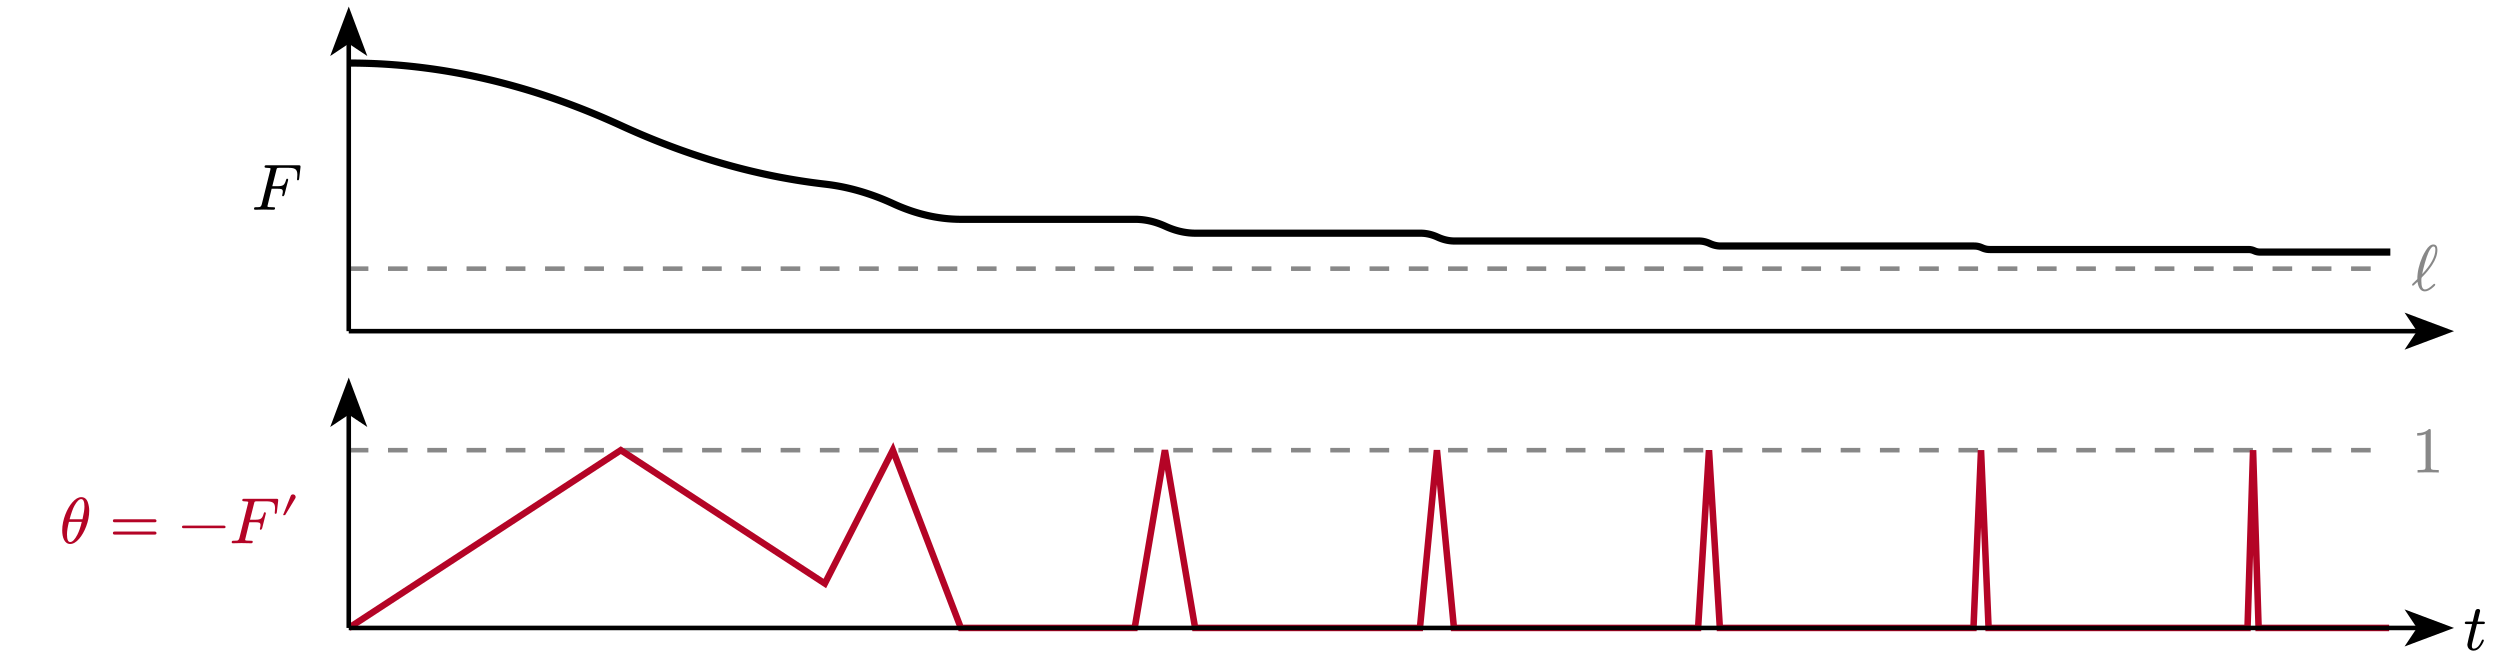
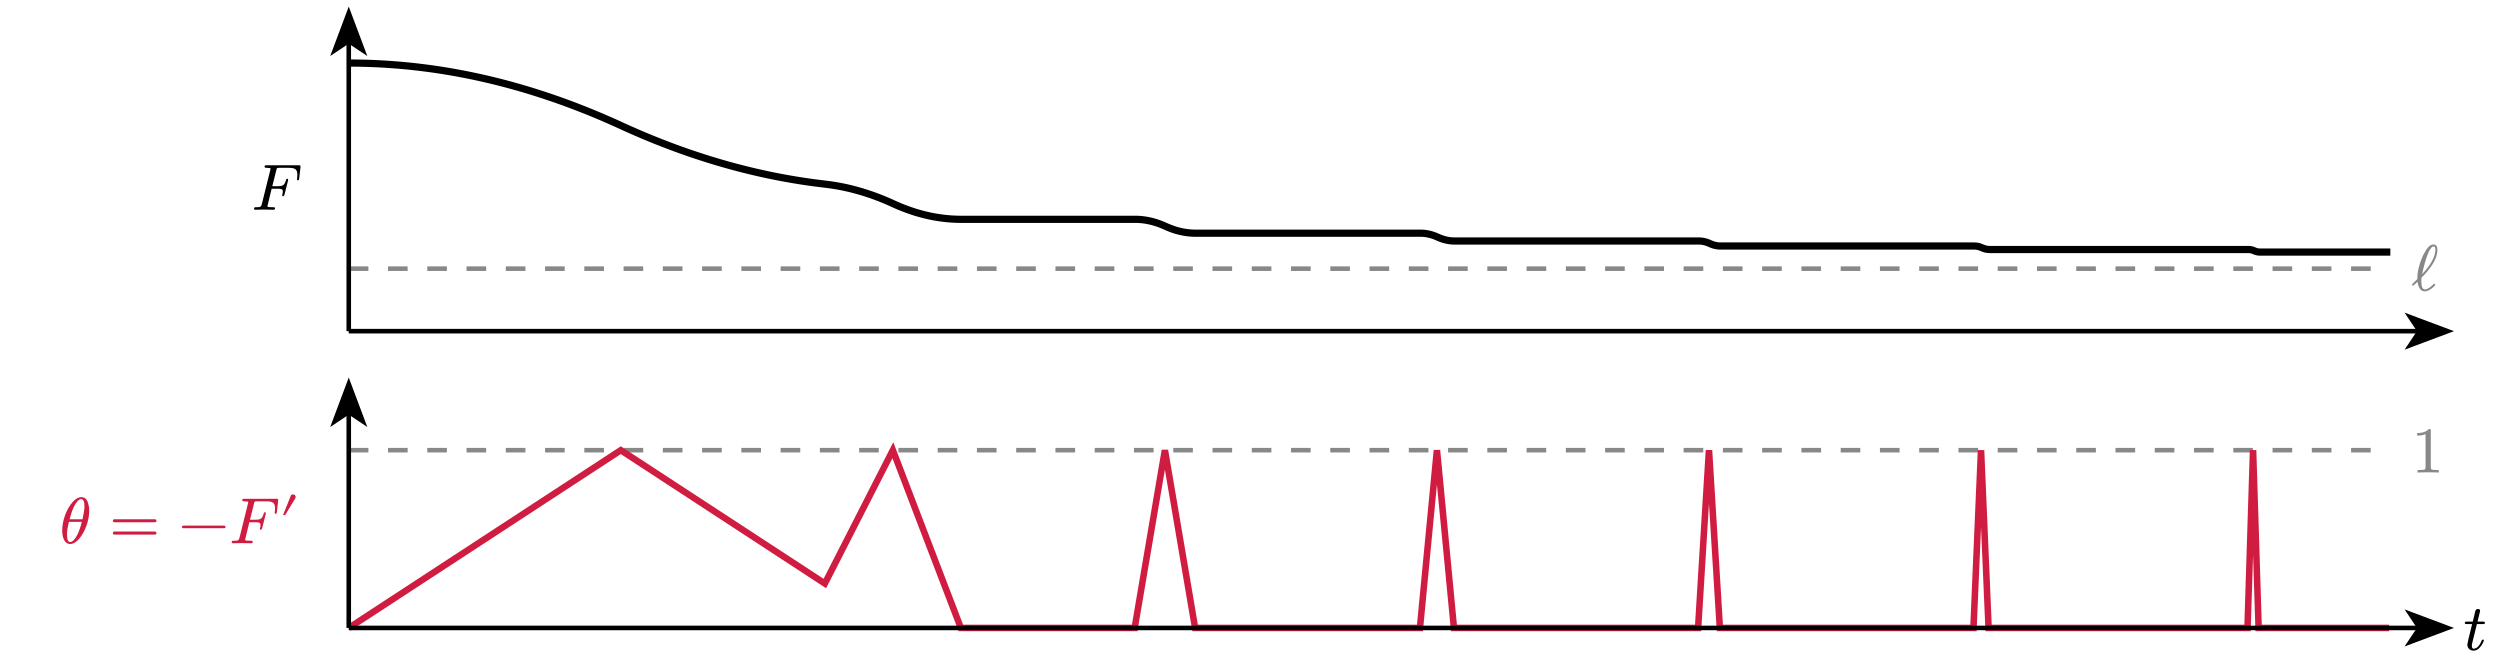
<svg xmlns="http://www.w3.org/2000/svg" xmlns:xlink="http://www.w3.org/1999/xlink" viewBox="0 0 382.057 101.434" width="382.057pt" height="101.434pt">
  <g transform="translate(2 2)">
    <path fill="none" stroke="#888888" stroke-width="0.7" stroke-linecap="butt" stroke-linejoin="miter" stroke-miterlimit="4" stroke-dashoffset="0" stroke-dasharray="3 3" transform="translate(51.29778 39.05798)" d="M 0 0h 311.811" />
    <path fill="none" transform="translate(363.1088 32.1814)" d="M 0 0h 11.063v 13.753h -11.063v -13.753Z " />
    <g transform="translate(363.1088 32.1814)">
      <g transform="matrix(1 0 0 -1 3.401575 10.23157)">
        <use xlink:href="#g390B1C0C688FA195B51CB55E917A3CC5" x="0" y="0" fill="#888888" fill-rule="nonzero" />
      </g>
    </g>
    <path fill="none" stroke="#000000" stroke-width="1.1" stroke-linecap="butt" stroke-linejoin="miter" stroke-miterlimit="4" transform="translate(51.29778 7.634723)" d="M 0 0l 0.208 0l 0.208 0.001l 0.208 0.001l 0.208 0.002l 0.208 0.002l 0.208 0.003l 0.208 0.003l 0.208 0.004l 0.208 0.004l 0.208 0.005l 0.208 0.005l 0.208 0.005l 0.208 0.006l 0.208 0.006l 0.208 0.007l 0.208 0.007l 0.208 0.008l 0.208 0.008l 0.208 0.009l 0.208 0.009l 0.208 0.01l 0.208 0.01l 0.208 0.011l 0.208 0.011l 0.208 0.012l 0.208 0.012l 0.208 0.013l 0.208 0.013l 0.208 0.014l 0.208 0.014l 0.208 0.015l 0.208 0.015l 0.208 0.016l 0.208 0.016l 0.208 0.016l 0.208 0.017l 0.208 0.017l 0.208 0.018l 0.208 0.018l 0.208 0.019l 0.208 0.019l 0.208 0.02l 0.208 0.02l 0.208 0.021l 0.208 0.021l 0.208 0.022l 0.208 0.022l 0.208 0.023l 0.208 0.023l 0.208 0.024l 0.208 0.024l 0.208 0.025l 0.208 0.025l 0.208 0.026l 0.208 0.026l 0.208 0.027l 0.208 0.027l 0.208 0.027l 0.208 0.028l 0.208 0.028l 0.208 0.029l 0.208 0.029l 0.208 0.03l 0.208 0.03l 0.208 0.031l 0.208 0.031l 0.208 0.032l 0.208 0.032l 0.208 0.033l 0.208 0.033l 0.208 0.034l 0.208 0.034l 0.208 0.035l 0.208 0.035l 0.208 0.036l 0.208 0.036l 0.208 0.037l 0.208 0.037l 0.208 0.037l 0.208 0.038l 0.208 0.038l 0.208 0.039l 0.208 0.039l 0.208 0.04l 0.208 0.04l 0.208 0.041l 0.208 0.041l 0.208 0.042l 0.208 0.042l 0.208 0.043l 0.208 0.043l 0.208 0.044l 0.208 0.044l 0.208 0.045l 0.208 0.045l 0.208 0.046l 0.208 0.046l 0.208 0.047l 0.208 0.047l 0.208 0.048l 0.208 0.048l 0.208 0.048l 0.208 0.049l 0.208 0.049l 0.208 0.05l 0.208 0.05l 0.208 0.051l 0.208 0.051l 0.208 0.052l 0.208 0.052l 0.208 0.053l 0.208 0.053l 0.208 0.054l 0.208 0.054l 0.208 0.055l 0.208 0.055l 0.208 0.056l 0.208 0.056l 0.208 0.057l 0.208 0.057l 0.208 0.058l 0.208 0.058l 0.208 0.059l 0.208 0.059l 0.208 0.059l 0.208 0.06l 0.208 0.06l 0.208 0.061l 0.208 0.061l 0.208 0.062l 0.208 0.062l 0.208 0.063l 0.208 0.063l 0.208 0.064l 0.208 0.064l 0.208 0.065l 0.208 0.065l 0.208 0.066l 0.208 0.066l 0.208 0.067l 0.208 0.067l 0.208 0.068l 0.208 0.068l 0.208 0.069l 0.208 0.069l 0.208 0.069l 0.208 0.07l 0.208 0.07l 0.208 0.071l 0.208 0.071l 0.208 0.072l 0.208 0.072l 0.208 0.073l 0.208 0.073l 0.208 0.074l 0.208 0.074l 0.208 0.075l 0.208 0.075l 0.208 0.076l 0.208 0.076l 0.208 0.077l 0.208 0.077l 0.208 0.078l 0.208 0.078l 0.208 0.079l 0.208 0.079l 0.208 0.08l 0.208 0.08l 0.208 0.08l 0.208 0.081l 0.208 0.081l 0.208 0.082l 0.208 0.082l 0.208 0.083l 0.208 0.083l 0.208 0.084l 0.208 0.084l 0.208 0.085l 0.208 0.085l 0.208 0.086l 0.208 0.086l 0.208 0.087l 0.208 0.087l 0.208 0.088l 0.208 0.088l 0.208 0.089l 0.208 0.089l 0.208 0.09l 0.208 0.09l 0.208 0.091l 0.208 0.091l 0.208 0.091l 0.208 0.092l 0.208 0.092l 0.208 0.093l 0.208 0.093l 0.208 0.094l 0.208 0.094l 0.208 0.095l 0.208 0.095l 0.208 0.095l 0.208 0.095l 0.208 0.094l 0.208 0.094l 0.208 0.093l 0.208 0.093l 0.208 0.092l 0.208 0.092l 0.208 0.091l 0.208 0.091l 0.208 0.091l 0.208 0.09l 0.208 0.09l 0.208 0.089l 0.208 0.089l 0.208 0.088l 0.208 0.088l 0.208 0.087l 0.208 0.087l 0.208 0.086l 0.208 0.086l 0.208 0.085l 0.208 0.085l 0.208 0.084l 0.208 0.084l 0.208 0.083l 0.208 0.083l 0.208 0.082l 0.208 0.082l 0.208 0.081l 0.208 0.081l 0.208 0.08l 0.208 0.08l 0.208 0.08l 0.208 0.079l 0.208 0.079l 0.208 0.078l 0.208 0.078l 0.208 0.077l 0.208 0.077l 0.208 0.076l 0.208 0.076l 0.208 0.075l 0.208 0.075l 0.208 0.074l 0.208 0.074l 0.208 0.073l 0.208 0.073l 0.208 0.072l 0.208 0.072l 0.208 0.071l 0.208 0.071l 0.208 0.07l 0.208 0.07l 0.208 0.069l 0.208 0.069l 0.208 0.069l 0.208 0.068l 0.208 0.068l 0.208 0.067l 0.208 0.067l 0.208 0.066l 0.208 0.066l 0.208 0.065l 0.208 0.065l 0.208 0.064l 0.208 0.064l 0.208 0.063l 0.208 0.063l 0.208 0.062l 0.208 0.062l 0.208 0.061l 0.208 0.061l 0.208 0.06l 0.208 0.06l 0.208 0.059l 0.208 0.059l 0.208 0.059l 0.208 0.058l 0.208 0.058l 0.208 0.057l 0.208 0.057l 0.208 0.056l 0.208 0.056l 0.208 0.055l 0.208 0.055l 0.208 0.054l 0.208 0.054l 0.208 0.053l 0.208 0.053l 0.208 0.052l 0.208 0.052l 0.208 0.051l 0.208 0.051l 0.208 0.05l 0.208 0.05l 0.208 0.049l 0.208 0.049l 0.208 0.048l 0.208 0.048l 0.208 0.048l 0.208 0.047l 0.208 0.047l 0.208 0.046l 0.208 0.046l 0.208 0.045l 0.208 0.045l 0.208 0.044l 0.208 0.044l 0.208 0.043l 0.208 0.043l 0.208 0.042l 0.208 0.042l 0.208 0.041l 0.208 0.041l 0.208 0.04l 0.208 0.04l 0.208 0.039l 0.208 0.039l 0.208 0.038l 0.208 0.038l 0.208 0.037l 0.208 0.037l 0.208 0.037l 0.208 0.036l 0.208 0.036l 0.208 0.035l 0.208 0.035l 0.208 0.034l 0.208 0.034l 0.208 0.033l 0.208 0.033l 0.208 0.032l 0.208 0.032l 0.208 0.031l 0.208 0.031l 0.208 0.03l 0.208 0.03l 0.208 0.029l 0.208 0.029l 0.208 0.028l 0.208 0.028l 0.208 0.027l 0.208 0.027l 0.208 0.027l 0.208 0.026l 0.208 0.026l 0.208 0.025l 0.208 0.025l 0.208 0.024l 0.208 0.025l 0.208 0.026l 0.208 0.027l 0.208 0.029l 0.208 0.03l 0.208 0.032l 0.208 0.033l 0.208 0.035l 0.208 0.036l 0.208 0.037l 0.208 0.039l 0.208 0.04l 0.208 0.042l 0.208 0.043l 0.208 0.045l 0.208 0.046l 0.208 0.048l 0.208 0.049l 0.208 0.05l 0.208 0.052l 0.208 0.053l 0.208 0.055l 0.208 0.056l 0.208 0.058l 0.208 0.059l 0.208 0.06l 0.208 0.062l 0.208 0.063l 0.208 0.065l 0.208 0.066l 0.208 0.068l 0.208 0.069l 0.208 0.07l 0.208 0.072l 0.208 0.073l 0.208 0.075l 0.208 0.076l 0.208 0.078l 0.208 0.079l 0.208 0.08l 0.208 0.082l 0.208 0.083l 0.208 0.085l 0.208 0.086l 0.208 0.088l 0.208 0.089l 0.208 0.091l 0.208 0.092l 0.208 0.093l 0.208 0.095l 0.208 0.095l 0.208 0.093l 0.208 0.091l 0.208 0.089l 0.208 0.087l 0.208 0.085l 0.208 0.083l 0.208 0.081l 0.208 0.079l 0.208 0.077l 0.208 0.075l 0.208 0.074l 0.208 0.072l 0.208 0.07l 0.208 0.068l 0.208 0.066l 0.208 0.064l 0.208 0.062l 0.208 0.06l 0.208 0.058l 0.208 0.056l 0.208 0.054l 0.208 0.053l 0.208 0.051l 0.208 0.049l 0.208 0.047l 0.208 0.045l 0.208 0.043l 0.208 0.041l 0.208 0.039l 0.208 0.037l 0.208 0.035l 0.208 0.033l 0.208 0.032l 0.208 0.03l 0.208 0.028l 0.208 0.026l 0.208 0.024l 0.208 0.022l 0.208 0.02l 0.208 0.018l 0.208 0.016l 0.208 0.014l 0.208 0.012l 0.208 0.011l 0.208 0.009l 0.208 0.007l 0.208 0.005l 0.208 0.003l 0.208 0.001h 0.208h 0.208h 0.208h 0.208h 0.208h 0.208h 0.208h 0.208h 0.208h 0.208h 0.208h 0.208h 0.208h 0.208h 0.208h 0.208h 0.208h 0.208h 0.208h 0.208h 0.208h 0.208h 0.208h 0.208h 0.208h 0.208h 0.208h 0.208h 0.208h 0.208h 0.208h 0.208h 0.208h 0.208h 0.208h 0.208h 0.208h 0.208h 0.208h 0.208h 0.208h 0.208h 0.208h 0.208h 0.208h 0.208h 0.208h 0.208h 0.208h 0.208h 0.208h 0.208h 0.208h 0.208h 0.208h 0.208h 0.208h 0.208h 0.208h 0.208h 0.208h 0.208h 0.208h 0.208h 0.208h 0.208h 0.208h 0.208h 0.208h 0.208h 0.208h 0.208h 0.208h 0.208h 0.208h 0.208h 0.208h 0.208h 0.208h 0.208h 0.208h 0.208h 0.208h 0.208h 0.208h 0.208h 0.208h 0.208h 0.208h 0.208h 0.208h 0.208h 0.208h 0.208h 0.208h 0.208h 0.208h 0.208h 0.208h 0.208h 0.208h 0.208h 0.208h 0.208h 0.208h 0.208h 0.208h 0.208h 0.208h 0.208h 0.208h 0.208h 0.208h 0.208h 0.208h 0.208h 0.208h 0.208h 0.208h 0.208h 0.208h 0.208h 0.208h 0.208h 0.208h 0.208h 0.208l 0.208 0l 0.208 0.003l 0.208 0.007l 0.208 0.012l 0.208 0.016l 0.208 0.02l 0.208 0.025l 0.208 0.029l 0.208 0.033l 0.208 0.037l 0.208 0.042l 0.208 0.046l 0.208 0.05l 0.208 0.055l 0.208 0.059l 0.208 0.063l 0.208 0.068l 0.208 0.072l 0.208 0.076l 0.208 0.08l 0.208 0.085l 0.208 0.089l 0.208 0.093l 0.208 0.093l 0.208 0.089l 0.208 0.085l 0.208 0.08l 0.208 0.076l 0.208 0.072l 0.208 0.068l 0.208 0.063l 0.208 0.059l 0.208 0.055l 0.208 0.05l 0.208 0.046l 0.208 0.042l 0.208 0.037l 0.208 0.033l 0.208 0.029l 0.208 0.025l 0.208 0.02l 0.208 0.016l 0.208 0.012l 0.208 0.007l 0.208 0.003l 0.208 0h 0.208h 0.208h 0.208h 0.208h 0.208h 0.208h 0.208h 0.208h 0.208h 0.208h 0.208h 0.208h 0.208h 0.208h 0.208h 0.208h 0.208h 0.208h 0.208h 0.208h 0.208h 0.208h 0.208h 0.208h 0.208h 0.208h 0.208h 0.208h 0.208h 0.208h 0.208h 0.208h 0.208h 0.208h 0.208h 0.208h 0.208h 0.208h 0.208h 0.208h 0.208h 0.208h 0.208h 0.208h 0.208h 0.208h 0.208h 0.208h 0.208h 0.208h 0.208h 0.208h 0.208h 0.208h 0.208h 0.208h 0.208h 0.208h 0.208h 0.208h 0.208h 0.208h 0.208h 0.208h 0.208h 0.208h 0.208h 0.208h 0.208h 0.208h 0.208h 0.208h 0.208h 0.208h 0.208h 0.208h 0.208h 0.208h 0.208h 0.208h 0.208h 0.208h 0.208h 0.208h 0.208h 0.208h 0.208h 0.208h 0.208h 0.208h 0.208h 0.208h 0.208h 0.208h 0.208h 0.208h 0.208h 0.208h 0.208h 0.208h 0.208h 0.208h 0.208h 0.208h 0.208h 0.208h 0.208h 0.208h 0.208h 0.208h 0.208h 0.208h 0.208h 0.208h 0.208h 0.208h 0.208h 0.208h 0.208h 0.208h 0.208h 0.208h 0.208h 0.208h 0.208h 0.208h 0.208h 0.208h 0.208h 0.208h 0.208h 0.208h 0.208h 0.208h 0.208h 0.208h 0.208h 0.208h 0.208h 0.208h 0.208h 0.208h 0.208h 0.208h 0.208h 0.208h 0.208h 0.208h 0.208h 0.208h 0.208h 0.208h 0.208h 0.208h 0.208h 0.208h 0.208h 0.208h 0.208h 0.208h 0.208h 0.208h 0.208h 0.208l 0.208 0.001l 0.208 0.008l 0.208 0.015l 0.208 0.023l 0.208 0.031l 0.208 0.038l 0.208 0.046l 0.208 0.053l 0.208 0.061l 0.208 0.069l 0.208 0.076l 0.208 0.084l 0.208 0.092l 0.208 0.092l 0.208 0.084l 0.208 0.076l 0.208 0.069l 0.208 0.061l 0.208 0.053l 0.208 0.046l 0.208 0.038l 0.208 0.031l 0.208 0.023l 0.208 0.015l 0.208 0.008l 0.208 0.001h 0.208h 0.208h 0.208h 0.208h 0.208h 0.208h 0.208h 0.208h 0.208h 0.208h 0.208h 0.208h 0.208h 0.208h 0.208h 0.208h 0.208h 0.208h 0.208h 0.208h 0.208h 0.208h 0.208h 0.208h 0.208h 0.208h 0.208h 0.208h 0.208h 0.208h 0.208h 0.208h 0.208h 0.208h 0.208h 0.208h 0.208h 0.208h 0.208h 0.208h 0.208h 0.208h 0.208h 0.208h 0.208h 0.208h 0.208h 0.208h 0.208h 0.208h 0.208h 0.208h 0.208h 0.208h 0.208h 0.208h 0.208h 0.208h 0.208h 0.208h 0.208h 0.208h 0.208h 0.208h 0.208h 0.208h 0.208h 0.208h 0.208h 0.208h 0.208h 0.208h 0.208h 0.208h 0.208h 0.208h 0.208h 0.208h 0.208h 0.208h 0.208h 0.208h 0.208h 0.208h 0.208h 0.208h 0.208h 0.208h 0.208h 0.208h 0.208h 0.208h 0.208h 0.208h 0.208h 0.208h 0.208h 0.208h 0.208h 0.208h 0.208h 0.208h 0.208h 0.208h 0.208h 0.208h 0.208h 0.208h 0.208h 0.208h 0.208h 0.208h 0.208h 0.208h 0.208h 0.208h 0.208h 0.208h 0.208h 0.208h 0.208h 0.208h 0.208h 0.208h 0.208h 0.208h 0.208h 0.208h 0.208h 0.208h 0.208h 0.208h 0.208h 0.208h 0.208h 0.208h 0.208h 0.208h 0.208h 0.208h 0.208h 0.208h 0.208h 0.208h 0.208h 0.208h 0.208h 0.208h 0.208h 0.208h 0.208h 0.208h 0.208h 0.208h 0.208h 0.208h 0.208h 0.208h 0.208h 0.208h 0.208h 0.208h 0.208h 0.208h 0.208h 0.208h 0.208h 0.208h 0.208h 0.208h 0.208h 0.208h 0.208h 0.208h 0.208h 0.208h 0.208h 0.208h 0.208l 0.208 0.006l 0.208 0.018l 0.208 0.03l 0.208 0.042l 0.208 0.054l 0.208 0.066l 0.208 0.078l 0.208 0.09l 0.208 0.09l 0.208 0.078l 0.208 0.066l 0.208 0.054l 0.208 0.042l 0.208 0.03l 0.208 0.018l 0.208 0.006h 0.208h 0.208h 0.208h 0.208h 0.208h 0.208h 0.208h 0.208h 0.208h 0.208h 0.208h 0.208h 0.208h 0.208h 0.208h 0.208h 0.208h 0.208h 0.208h 0.208h 0.208h 0.208h 0.208h 0.208h 0.208h 0.208h 0.208h 0.208h 0.208h 0.208h 0.208h 0.208h 0.208h 0.208h 0.208h 0.208h 0.208h 0.208h 0.208h 0.208h 0.208h 0.208h 0.208h 0.208h 0.208h 0.208h 0.208h 0.208h 0.208h 0.208h 0.208h 0.208h 0.208h 0.208h 0.208h 0.208h 0.208h 0.208h 0.208h 0.208h 0.208h 0.208h 0.208h 0.208h 0.208h 0.208h 0.208h 0.208h 0.208h 0.208h 0.208h 0.208h 0.208h 0.208h 0.208h 0.208h 0.208h 0.208h 0.208h 0.208h 0.208h 0.208h 0.208h 0.208h 0.208h 0.208h 0.208h 0.208h 0.208h 0.208h 0.208h 0.208h 0.208h 0.208h 0.208h 0.208h 0.208h 0.208h 0.208h 0.208h 0.208h 0.208h 0.208h 0.208h 0.208h 0.208h 0.208h 0.208h 0.208h 0.208h 0.208h 0.208h 0.208h 0.208h 0.208h 0.208h 0.208h 0.208h 0.208h 0.208h 0.208h 0.208h 0.208h 0.208h 0.208h 0.208h 0.208h 0.208h 0.208h 0.208h 0.208h 0.208h 0.208h 0.208h 0.208h 0.208h 0.208h 0.208h 0.208h 0.208h 0.208h 0.208h 0.208h 0.208h 0.208h 0.208h 0.208h 0.208h 0.208h 0.208h 0.208h 0.208h 0.208h 0.208h 0.208h 0.208h 0.208h 0.208h 0.208h 0.208h 0.208h 0.208h 0.208h 0.208h 0.208h 0.208h 0.208h 0.208h 0.208h 0.208h 0.208h 0.208h 0.208h 0.208h 0.208h 0.208h 0.208h 0.208h 0.208h 0.208h 0.208h 0.208h 0.208h 0.208h 0.208h 0.208l 0.208 0.003l 0.208 0.018l 0.208 0.035l 0.208 0.053l 0.208 0.07l 0.208 0.087l 0.208 0.087l 0.208 0.07l 0.208 0.053l 0.208 0.035l 0.208 0.018l 0.208 0.003h 0.208h 0.208h 0.208h 0.208h 0.208h 0.208h 0.208h 0.208h 0.208h 0.208h 0.208h 0.208h 0.208h 0.208h 0.208h 0.208h 0.208h 0.208h 0.208h 0.208h 0.208h 0.208h 0.208h 0.208h 0.208h 0.208h 0.208h 0.208h 0.208h 0.208h 0.208h 0.208h 0.208h 0.208h 0.208h 0.208h 0.208h 0.208h 0.208h 0.208h 0.208h 0.208h 0.208h 0.208h 0.208h 0.208h 0.208h 0.208h 0.208h 0.208h 0.208h 0.208h 0.208h 0.208h 0.208h 0.208h 0.208h 0.208h 0.208h 0.208h 0.208h 0.208h 0.208h 0.208h 0.208h 0.208h 0.208h 0.208h 0.208h 0.208h 0.208h 0.208h 0.208h 0.208h 0.208h 0.208h 0.208h 0.208h 0.208h 0.208h 0.208h 0.208h 0.208h 0.208h 0.208h 0.208h 0.208h 0.208h 0.208h 0.208h 0.208h 0.208h 0.208h 0.208h 0.208h 0.208h 0.208h 0.208h 0.208h 0.208h 0.208h 0.208h 0.208h 0.208h 0.208h 0.208h 0.208h 0.208h 0.208h 0.208h 0.208h 0.208h 0.208h 0.208h 0.208h 0.208h 0.208h 0.208h 0.208h 0.208h 0.208h 0.208h 0.208h 0.208h 0.208h 0.208h 0.208h 0.208h 0.208h 0.208h 0.208h 0.208h 0.208h 0.208h 0.208h 0.208h 0.208h 0.208h 0.208h 0.208h 0.208h 0.208h 0.208h 0.208h 0.208h 0.208h 0.208h 0.208h 0.208h 0.208h 0.208h 0.208h 0.208h 0.208h 0.208h 0.208h 0.208h 0.208h 0.208h 0.208h 0.208h 0.208h 0.208h 0.208h 0.208h 0.208h 0.208h 0.208h 0.208h 0.208h 0.208h 0.208h 0.208h 0.208h 0.208h 0.208h 0.208h 0.208h 0.208h 0.208h 0.208h 0.208h 0.208h 0.208h 0.208h 0.208h 0.208h 0.208h 0.208l 0.208 0l 0.208 0.014l 0.208 0.037l 0.208 0.06l 0.208 0.084l 0.208 0.084l 0.208 0.06l 0.208 0.037l 0.208 0.014l 0.208 0h 0.208h 0.208h 0.208h 0.208h 0.208h 0.208h 0.208h 0.208h 0.208h 0.208h 0.208h 0.208h 0.208h 0.208h 0.208h 0.208h 0.208h 0.208h 0.208h 0.208h 0.208h 0.208h 0.208h 0.208h 0.208h 0.208h 0.208h 0.208h 0.208h 0.208h 0.208h 0.208h 0.208h 0.208h 0.208h 0.208h 0.208h 0.208h 0.208h 0.208h 0.208h 0.208h 0.208h 0.208h 0.208h 0.208h 0.208h 0.208h 0.208h 0.208h 0.208h 0.208h 0.208h 0.208h 0.208h 0.208h 0.208h 0.208h 0.208h 0.208h 0.208h 0.208h 0.208h 0.208h 0.208h 0.208h 0.208h 0.208h 0.208h 0.208h 0.208h 0.208h 0.208h 0.208h 0.208h 0.208h 0.208h 0.208h 0.208h 0.208h 0.208h 0.208h 0.208h 0.208h 0.208h 0.208h 0.208h 0.208h 0.208h 0.208h 0.208h 0.208h 0.208h 0.208h 0.208" />
    <path fill="none" transform="translate(29.35456 16.13938)" d="M 0 0h 21.943v 21.003h -21.943v -21.003Z " />
    <g transform="translate(29.35456 16.13938)">
      <g transform="matrix(1 0 0 -1 7.086614 13.91661)">
        <use xlink:href="#g4A04A89222FE1458FDC97F586BC23037" x="0" y="0" fill="#000000" fill-rule="nonzero" />
      </g>
    </g>
    <path fill="none" stroke="#000000" stroke-width="0.7" stroke-linecap="butt" stroke-linejoin="miter" stroke-miterlimit="4" transform="translate(51.29778 48.6095)" d="M 0 0h 316.484" />
    <path fill="#000000" fill-rule="nonzero" stroke="#000000" stroke-width="0.7" stroke-linecap="butt" stroke-linejoin="miter" stroke-miterlimit="4" transform="translate(366.364 46.48351)" d="M 0 0m 5.669 2.126l -5.669 -2.126l 1.417 2.126l -1.417 2.126l 5.669 -2.126Z " />
    <path fill="none" stroke="#000000" stroke-width="0.7" stroke-linecap="butt" stroke-linejoin="miter" stroke-miterlimit="4" transform="translate(51.29778 4.251969)" d="M 0 0m 0 44.358v -44.358" />
    <path fill="#000000" fill-rule="nonzero" stroke="#000000" stroke-width="0.7" stroke-linecap="butt" stroke-linejoin="miter" stroke-miterlimit="4" transform="translate(49.1718)" d="M 0 0m 2.126 0l -2.126 5.669l 2.126 -1.417l 2.126 1.417l -2.126 -5.669Z " />
    <path fill="none" stroke="#888888" stroke-width="0.7" stroke-linecap="butt" stroke-linejoin="miter" stroke-miterlimit="4" stroke-dashoffset="0" stroke-dasharray="3 3" transform="translate(51.29778 66.79848)" d="M 0 0h 311.811" />
    <path fill="none" transform="translate(363.1088 59.9819)" d="M 0 0h 11.803v 13.633h -11.803v -13.633Z " />
    <g transform="translate(363.1088 59.9819)">
      <g transform="matrix(1 0 0 -1 3.401575 10.23157)">
        <use xlink:href="#g9895E63CDB1310374A05B4A6DB38230" x="0" y="0" fill="#888888" fill-rule="nonzero" />
      </g>
    </g>
-     <path fill="none" stroke="#b40426" stroke-width="1" stroke-linecap="butt" stroke-linejoin="miter" stroke-miterlimit="4" transform="translate(51.29778 66.79848)" d="M 0 0m 0 27.165l 41.575 -27.165l 31.181 20.374l 10.394 -20.374l 10.394 27.165h 26.562l 4.619 -27.165l 4.619 27.165h 34.357l 2.598 -27.165l 2.598 27.165h 37.313l 1.663 -27.165l 1.663 27.165l 38.757 0l 1.155 -27.165l 1.155 27.165l 39.571 0l 0.848 -27.165l 0.848 27.165l 19.939 0" />
+     <path fill="none" stroke="#d11c41" stroke-width="1" stroke-linecap="butt" stroke-linejoin="miter" stroke-miterlimit="4" transform="translate(51.29778 66.79848)" d="M 0 0m 0 27.165l 41.575 -27.165l 31.181 20.374l 10.394 -20.374l 10.394 27.165h 26.562l 4.619 -27.165l 4.619 27.165h 34.357l 2.598 -27.165l 2.598 27.165h 37.313l 1.663 -27.165l 1.663 27.165l 38.757 0l 1.155 -27.165l 1.155 27.165l 39.571 0l 0.848 -27.165l 0.848 27.165l 19.939 0" />
    <path fill="none" transform="translate(0 67.108)" d="M 0 0h 51.298v 21.113h -51.298v -21.113Z " />
    <g transform="translate(-1.28e-7 67.108)">
      <g transform="matrix(1 0 0 -1 7.086614 13.91661)">
-         <use xlink:href="#gA97BDF8C4F7FCDDCD0FDB414CDEF3AE3" x="0" y="0" fill="#b40426" fill-rule="nonzero" />
+         <use xlink:href="#gA97BDF8C4F7FCDDCD0FDB414CDEF3AE3" x="0" y="0" fill="#d11c41" fill-rule="nonzero" />
      </g>
      <g transform="matrix(1 0 0 -1 14.69439 13.91661)">
-         <use xlink:href="#gEA5D20C02FB6558DD58B0CB995F31F35" x="0" y="0" fill="#b40426" fill-rule="nonzero" />
+         <use xlink:href="#gEA5D20C02FB6558DD58B0CB995F31F35" x="0" y="0" fill="#d11c41" fill-rule="nonzero" />
      </g>
      <g transform="matrix(1 0 0 -1 25.25217 13.91661)">
-         <use xlink:href="#g48EC85C61AECCF3B4167E1B246144B7" x="0" y="0" fill="#b40426" fill-rule="nonzero" />
+         <use xlink:href="#g48EC85C61AECCF3B4167E1B246144B7" x="0" y="0" fill="#d11c41" fill-rule="nonzero" />
      </g>
      <g transform="matrix(1 0 0 -1 33.03217 13.91661)">
-         <use xlink:href="#g4A04A89222FE1458FDC97F586BC23037" x="0" y="0" fill="#b40426" fill-rule="nonzero" />
+         <use xlink:href="#g4A04A89222FE1458FDC97F586BC23037" x="0" y="0" fill="#d11c41" fill-rule="nonzero" />
      </g>
      <g transform="matrix(1 0 0 -1 40.80217 10.28661)">
-         <use xlink:href="#gBBB1EFE1BD867A598C8B2F2E34A107D7" x="0" y="0" fill="#b40426" fill-rule="nonzero" />
+         <use xlink:href="#gBBB1EFE1BD867A598C8B2F2E34A107D7" x="0" y="0" fill="#d11c41" fill-rule="nonzero" />
      </g>
    </g>
    <path fill="none" stroke="#000000" stroke-width="0.7" stroke-linecap="butt" stroke-linejoin="miter" stroke-miterlimit="4" transform="translate(51.29778 93.96383)" d="M 0 0h 316.484" />
    <path fill="#000000" fill-rule="nonzero" stroke="#000000" stroke-width="0.7" stroke-linecap="butt" stroke-linejoin="miter" stroke-miterlimit="4" transform="translate(366.364 91.83785)" d="M 0 0m 5.669 2.126l -5.669 -2.126l 1.417 2.126l -1.417 2.126l 5.669 -2.126Z " />
    <path fill="none" stroke="#000000" stroke-width="0.7" stroke-linecap="butt" stroke-linejoin="miter" stroke-miterlimit="4" transform="translate(51.29778 60.94488)" d="M 0 0m 0 33.019v -33.019" />
    <path fill="#000000" fill-rule="nonzero" stroke="#000000" stroke-width="0.7" stroke-linecap="butt" stroke-linejoin="miter" stroke-miterlimit="4" transform="translate(49.1718 56.69291)" d="M 0 0m 2.126 0l -2.126 5.669l 2.126 -1.417l 2.126 1.417l -2.126 -5.669Z " />
    <path fill="none" transform="translate(374.4474 90.49383)" d="M 0 0h 3.61v 6.94h -3.61v -6.94Z " />
    <g transform="translate(374.4474 90.49383)">
      <g transform="matrix(1 0 0 -1 0 6.83)">
        <use xlink:href="#gF290E072E71BD7F0A06C01DAC9FC4A3B" x="0" y="0" fill="#000000" fill-rule="nonzero" />
      </g>
    </g>
  </g>
  <defs>
    <symbol id="g390B1C0C688FA195B51CB55E917A3CC5" overflow="visible">
      <path d="M 0 0m 3.17 3.92c 0.54 0.81 0.81 1.59 0.81 2.32c 0 0.54 -0.21 0.81 -0.62 0.81c -0.39 0 -0.76 -0.29 -1.13 -0.88c -0.23 -0.37 -0.41 -0.7 -0.54 -1c -0.52 -1.19 -0.78 -2.33 -0.78 -3.41l -0.74 -0.72c -0.04 -0.05 -0.06 -0.09 -0.06 -0.12c 0 -0.11 0.05 -0.17 0.16 -0.17c 0.04 0 0.26 0.2 0.67 0.6c 0.14 -0.98 0.52 -1.47 1.13 -1.47c 0.37 0 0.82 0.23 1.34 0.7c 0.16 0.14 0.24 0.24 0.24 0.3c 0 0.11 -0.05 0.16 -0.16 0.16c -0.03 0 -0.08 -0.03 -0.15 -0.1c -0.52 -0.51 -0.94 -0.76 -1.25 -0.76c -0.37 0 -0.56 0.41 -0.56 1.24c 0 0.6 -0.01 0.53 0.25 0.79c 0.49 0.49 0.96 1.06 1.39 1.71Z m 0.2 2.83c 0.2 0 0.3 -0.16 0.3 -0.47c 0 -1.07 -0.67 -2.32 -2.02 -3.76c 0.14 0.79 0.64 2.63 0.97 3.33c 0.29 0.6 0.54 0.9 0.75 0.9Z " />
    </symbol>
    <symbol id="g4A04A89222FE1458FDC97F586BC23037" overflow="visible">
      <path d="M 0 0m 1.99 6.56c 0 -0.1 0.11 -0.15 0.32 -0.15c 0.4 0 0.6 -0.04 0.6 -0.13c 0 -0.03 -0.02 -0.1 -0.05 -0.23l -1.3 -5.23c -0.06 -0.22 -0.16 -0.35 -0.3 -0.4c -0.07 -0.02 -0.25 -0.03 -0.56 -0.03c -0.22 0 -0.32 -0.02 -0.32 -0.23c 0 -0.11 0.06 -0.16 0.19 -0.16l 1.3 0.03l 1.48 -0.03c 0.16 0 0.24 0.08 0.24 0.23c 0 0.17 -0.11 0.16 -0.37 0.16c -0.44 0 -0.69 0.02 -0.75 0.07c -0.03 0.01 -0.04 0.05 -0.04 0.1l 0.64 2.65h 0.93c 0.46 0 0.78 -0.02 0.78 -0.4c 0 -0.13 -0.02 -0.29 -0.07 -0.48c -0.01 -0.03 -0.02 -0.07 -0.03 -0.11c 0 -0.11 0.05 -0.16 0.16 -0.16c 0.05 0.01 0.12 0.08 0.19 0.23l 0.54 2.15c 0.02 0.08 0.03 0.14 0.03 0.17c -0.03 0.09 -0.09 0.14 -0.16 0.14c -0.08 0 -0.14 -0.08 -0.18 -0.23c -0.1 -0.38 -0.24 -0.62 -0.4 -0.74c -0.16 -0.12 -0.44 -0.18 -0.84 -0.18h -0.85l 0.62 2.46c 0.08 0.34 0.08 0.35 0.5 0.35h 1.3c 0.97 0 1.41 -0.15 1.41 -1.04c 0 -0.2 -0.01 -0.38 -0.03 -0.53c -0.01 -0.11 -0.02 -0.17 -0.02 -0.18c 0 -0.11 0.05 -0.16 0.15 -0.16c 0.1 0 0.16 0.09 0.18 0.28l 0.2 1.71c 0.03 0.28 -0.04 0.31 -0.31 0.31h -4.84c -0.23 0 -0.34 -0.01 -0.34 -0.24Z " />
    </symbol>
    <symbol id="g9895E63CDB1310374A05B4A6DB38230" overflow="visible">
      <path d="M 0 0m 2.69 6.66c -0.41 -0.42 -1.01 -0.63 -1.8 -0.63v -0.39c 0.52 0 0.95 0.08 1.28 0.24v -5.06c 0 -0.18 -0.04 -0.3 -0.13 -0.35c -0.09 -0.05 -0.34 -0.08 -0.74 -0.08h -0.35v -0.39c 0.25 0.02 0.79 0.03 1.62 0.03c 0.83 0 1.37 -0.01 1.62 -0.03v 0.39h -0.35c -0.41 0 -0.66 0.03 -0.74 0.08c -0.08 0.05 -0.13 0.17 -0.13 0.35v 5.54c 0 0.24 -0.02 0.3 -0.28 0.3Z " />
    </symbol>
    <symbol id="gA97BDF8C4F7FCDDCD0FDB414CDEF3AE3" overflow="visible">
      <path d="M 0 0m 1.64 -0.11c 0.45 0 0.92 0.27 1.38 0.81c 0.8 0.93 1.53 2.65 1.53 4.28c 0 0.41 -0.07 0.84 -0.21 1.27c -0.18 0.53 -0.52 0.8 -1.01 0.8c -0.45 0 -0.9 -0.27 -1.37 -0.81c -0.8 -0.92 -1.54 -2.64 -1.54 -4.28c 0 -1.02 0.33 -2.07 1.22 -2.07Z m 1.68 6.86c 0.33 0 0.5 -0.38 0.5 -1.15c 0 -0.43 -0.1 -1.08 -0.3 -1.93h -1.97c 0.25 0.93 0.49 1.62 0.74 2.07c 0.37 0.67 0.72 1.01 1.03 1.01Z m -1.87 -3.48h 1.96c -0.19 -0.81 -0.42 -1.46 -0.67 -1.95c -0.39 -0.75 -0.75 -1.13 -1.1 -1.13c -0.33 0 -0.49 0.39 -0.49 1.16c 0 0.5 0.1 1.14 0.3 1.92Z " />
    </symbol>
    <symbol id="gEA5D20C02FB6558DD58B0CB995F31F35" overflow="visible">
      <path d="M 0 0m 6.98 3.67h -6.18c -0.16 0 -0.24 -0.08 -0.24 -0.23c 0 -0.15 0.08 -0.23 0.24 -0.23h 6.18c 0.16 0 0.24 0.08 0.24 0.23c 0 0.12 -0.11 0.23 -0.24 0.23Z m 0 -1.88h -6.18c -0.16 0 -0.24 -0.08 -0.24 -0.23c 0 -0.15 0.08 -0.23 0.24 -0.23h 6.18c 0.16 0 0.24 0.08 0.24 0.23c 0 0.13 -0.11 0.23 -0.24 0.23Z " />
    </symbol>
    <symbol id="g48EC85C61AECCF3B4167E1B246144B7" overflow="visible">
      <path d="M 0 0m 6.98 2.7h -6.18c -0.16 0 -0.24 -0.07 -0.24 -0.2c 0 -0.13 0.08 -0.2 0.24 -0.2h 6.18c 0.16 0 0.24 0.07 0.24 0.2c 0 0.12 -0.12 0.2 -0.24 0.2Z " />
    </symbol>
    <symbol id="gBBB1EFE1BD867A598C8B2F2E34A107D7" overflow="visible">
      <path d="M 0 0m 1.988 3.843c -0.175 0 -0.294 -0.07 -0.357 -0.217l -1.176 -2.954h 0.315l 1.554 2.569c 0.035 0.063 0.056 0.133 0.056 0.21c 0 0.21 -0.182 0.392 -0.392 0.392Z " />
    </symbol>
    <symbol id="gF290E072E71BD7F0A06C01DAC9FC4A3B" overflow="visible">
      <path d="M 0 0m 3.3 4.19c 0 0.09 -0.1 0.14 -0.31 0.14h -0.81c 0.26 1.04 0.39 1.58 0.39 1.62c 0 0.21 -0.11 0.31 -0.32 0.31c -0.23 0 -0.37 -0.13 -0.43 -0.39l -0.37 -1.54h -0.89c -0.22 0 -0.33 -0.01 -0.33 -0.22c 0 -0.11 0.1 -0.16 0.31 -0.16h 0.81c -0.49 -1.95 -0.73 -2.98 -0.73 -3.11c 0 -0.56 0.38 -0.95 0.94 -0.95c 0.38 0 0.71 0.17 1 0.52c 0.24 0.29 0.41 0.57 0.52 0.84c 0.04 0.11 0.06 0.17 0.06 0.2c 0 0.09 -0.05 0.14 -0.15 0.14c -0.08 0 -0.14 -0.05 -0.18 -0.16c -0.34 -0.83 -0.75 -1.24 -1.24 -1.24c -0.17 0 -0.26 0.14 -0.26 0.41c 0 0.15 0.02 0.31 0.06 0.47l 0.71 2.88h 0.89c 0.26 0 0.33 0.02 0.33 0.24Z " />
    </symbol>
  </defs>
</svg>
